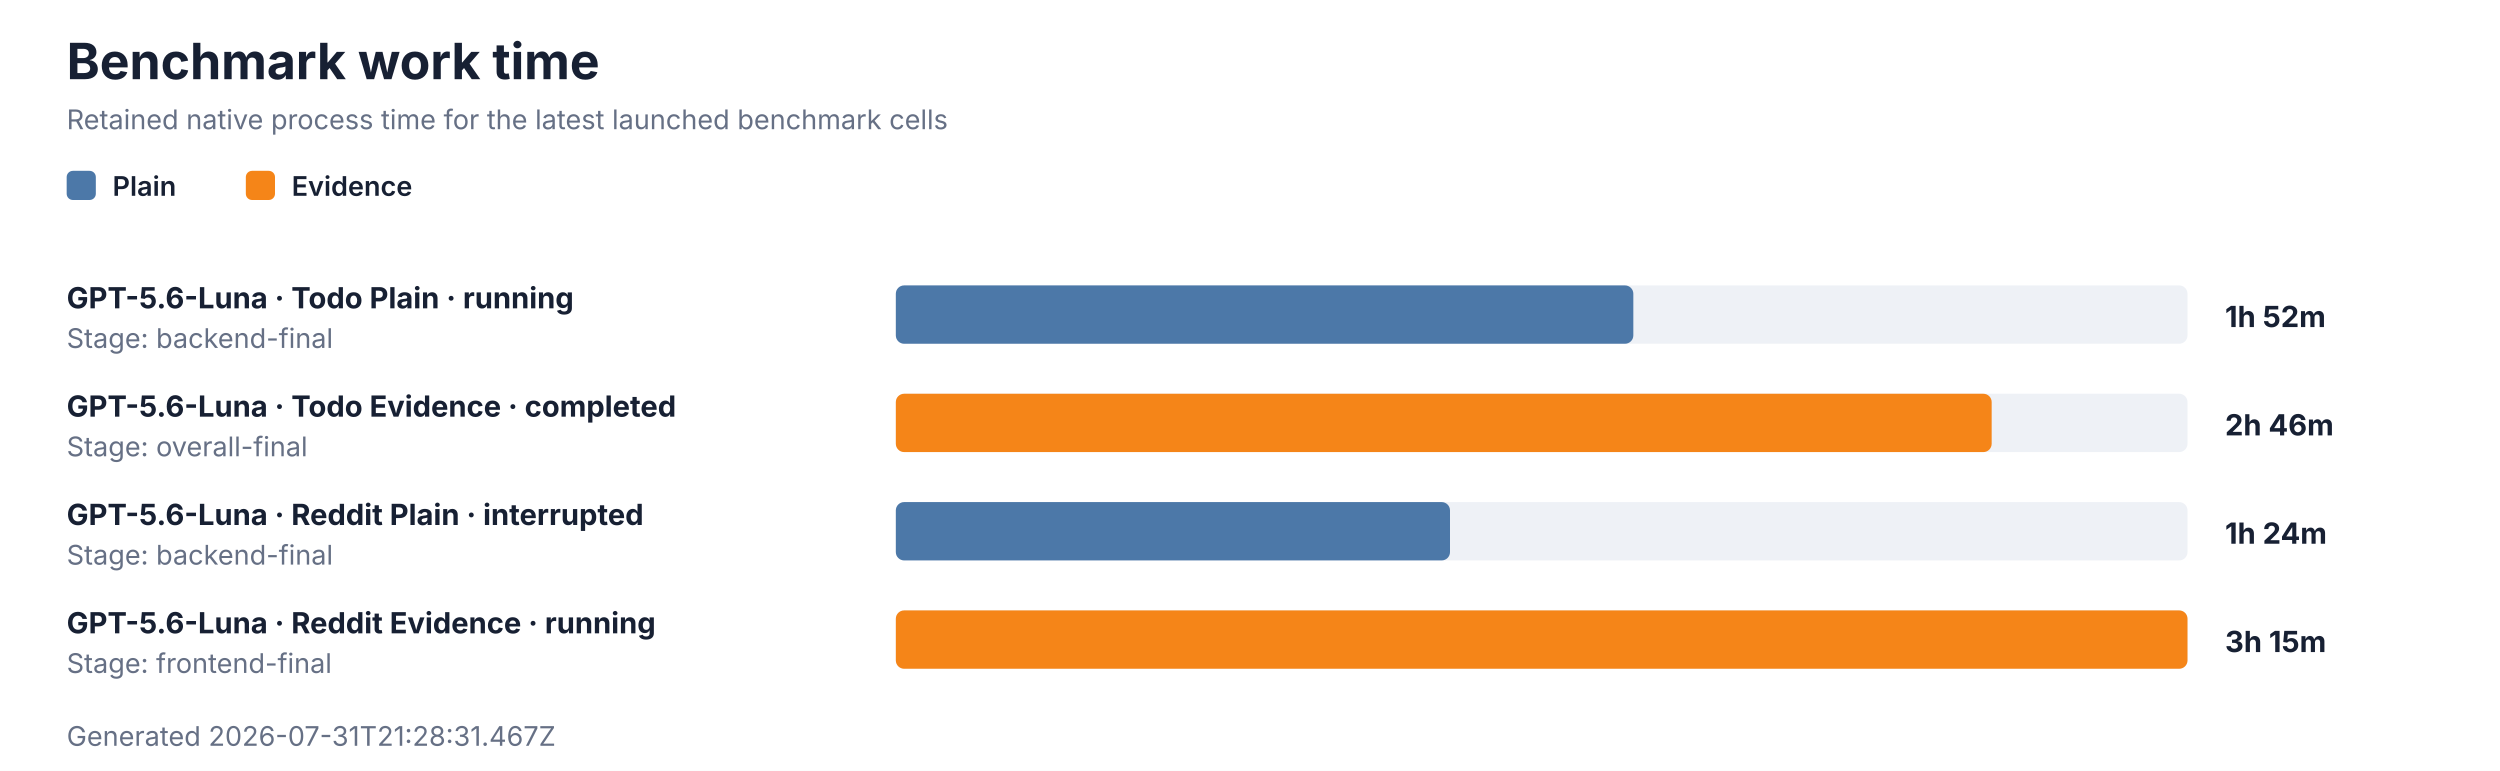
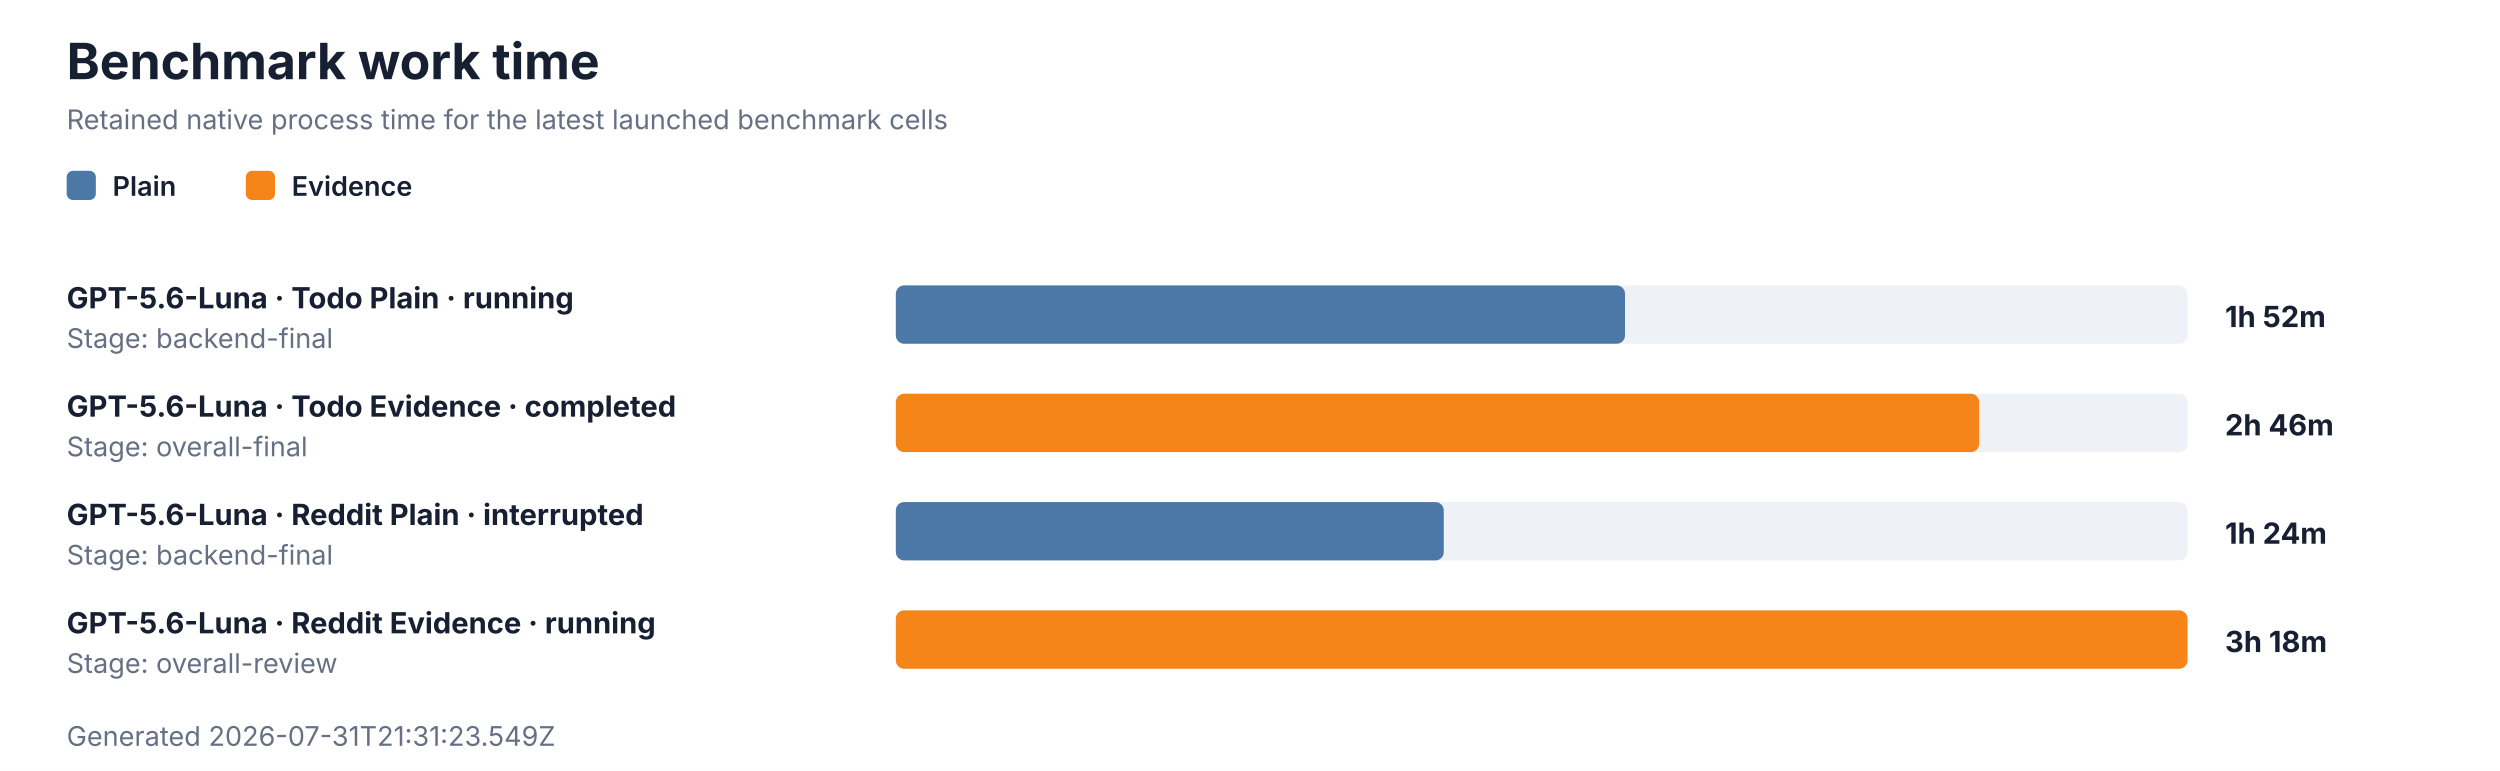
<svg xmlns="http://www.w3.org/2000/svg" role="img" aria-labelledby="title description" viewBox="0 0 1200 370" width="1200" height="370">
  <style>
  text { font-family: Inter, ui-sans-serif, system-ui, -apple-system, BlinkMacSystemFont, 'Segoe UI', sans-serif; fill: #172033; }
  .title { font-size: 24px; font-weight: 700; }
  .subtitle, .stage, .generated { font-size: 13px; fill: #667085; }
  .label { font-size: 14px; font-weight: 650; }
  .value { font-size: 14px; font-weight: 700; }
  .legend { font-size: 13px; font-weight: 600; }
  .empty { font-size: 15px; fill: #667085; }
  .track { fill: #eef1f6; }
</style>
  <rect width="1200" height="370" fill="#ffffff" />
  <text x="32" y="38" class="title">Benchmark work time</text>
  <text x="32" y="62" class="subtitle">Retained native process time for the latest launched benchmark cells</text>
  <rect x="32" y="82" width="14" height="14" rx="3" fill="#4c78a8" />
  <text x="54" y="94" class="legend">Plain</text>
  <rect x="118" y="82" width="14" height="14" rx="3" fill="#f58518" />
  <text x="140" y="94" class="legend">Evidence</text>
  <text x="32" y="148" class="label">GPT-5.6-Luna · Todo Plain · running</text>
  <text x="32" y="167" class="stage">Stage: backend-final</text>
  <rect x="430" y="137" width="620" height="28" rx="4" class="track" />
-   <rect x="430" y="137" width="354" height="28" rx="4" fill="#4c78a8" />
+   <rect x="430" y="137" width="350" height="28" rx="4" fill="#4c78a8" />
  <text x="1068" y="157" class="value">1h 52m</text>
  <text x="32" y="200" class="label">GPT-5.6-Luna · Todo Evidence · completed</text>
  <text x="32" y="219" class="stage">Stage: overall-final</text>
  <rect x="430" y="189" width="620" height="28" rx="4" class="track" />
-   <rect x="430" y="189" width="526" height="28" rx="4" fill="#f58518" />
+   <rect x="430" y="189" width="520" height="28" rx="4" fill="#f58518" />
  <text x="1068" y="209" class="value">2h 46m</text>
  <text x="32" y="252" class="label">GPT-5.6-Luna · Reddit Plain · interrupted</text>
  <text x="32" y="271" class="stage">Stage: backend-final</text>
  <rect x="430" y="241" width="620" height="28" rx="4" class="track" />
-   <rect x="430" y="241" width="266" height="28" rx="4" fill="#4c78a8" />
+   <rect x="430" y="241" width="263" height="28" rx="4" fill="#4c78a8" />
  <text x="1068" y="261" class="value">1h 24m</text>
  <text x="32" y="304" class="label">GPT-5.6-Luna · Reddit Evidence · running</text>
-   <text x="32" y="323" class="stage">Stage: frontend-final</text>
+   <text x="32" y="323" class="stage">Stage: overall-review</text>
  <rect x="430" y="293" width="620" height="28" rx="4" class="track" />
  <rect x="430" y="293" width="620" height="28" rx="4" fill="#f58518" />
-   <text x="1068" y="313" class="value">3h 15m</text>
-   <text x="32" y="358" class="generated">Generated 2026-07-31T21:28:31.467Z</text>
+   <text x="1068" y="313" class="value">3h 18m</text>
+   <text x="32" y="358" class="generated">Generated 2026-07-31T21:31:23.549Z</text>
</svg>
